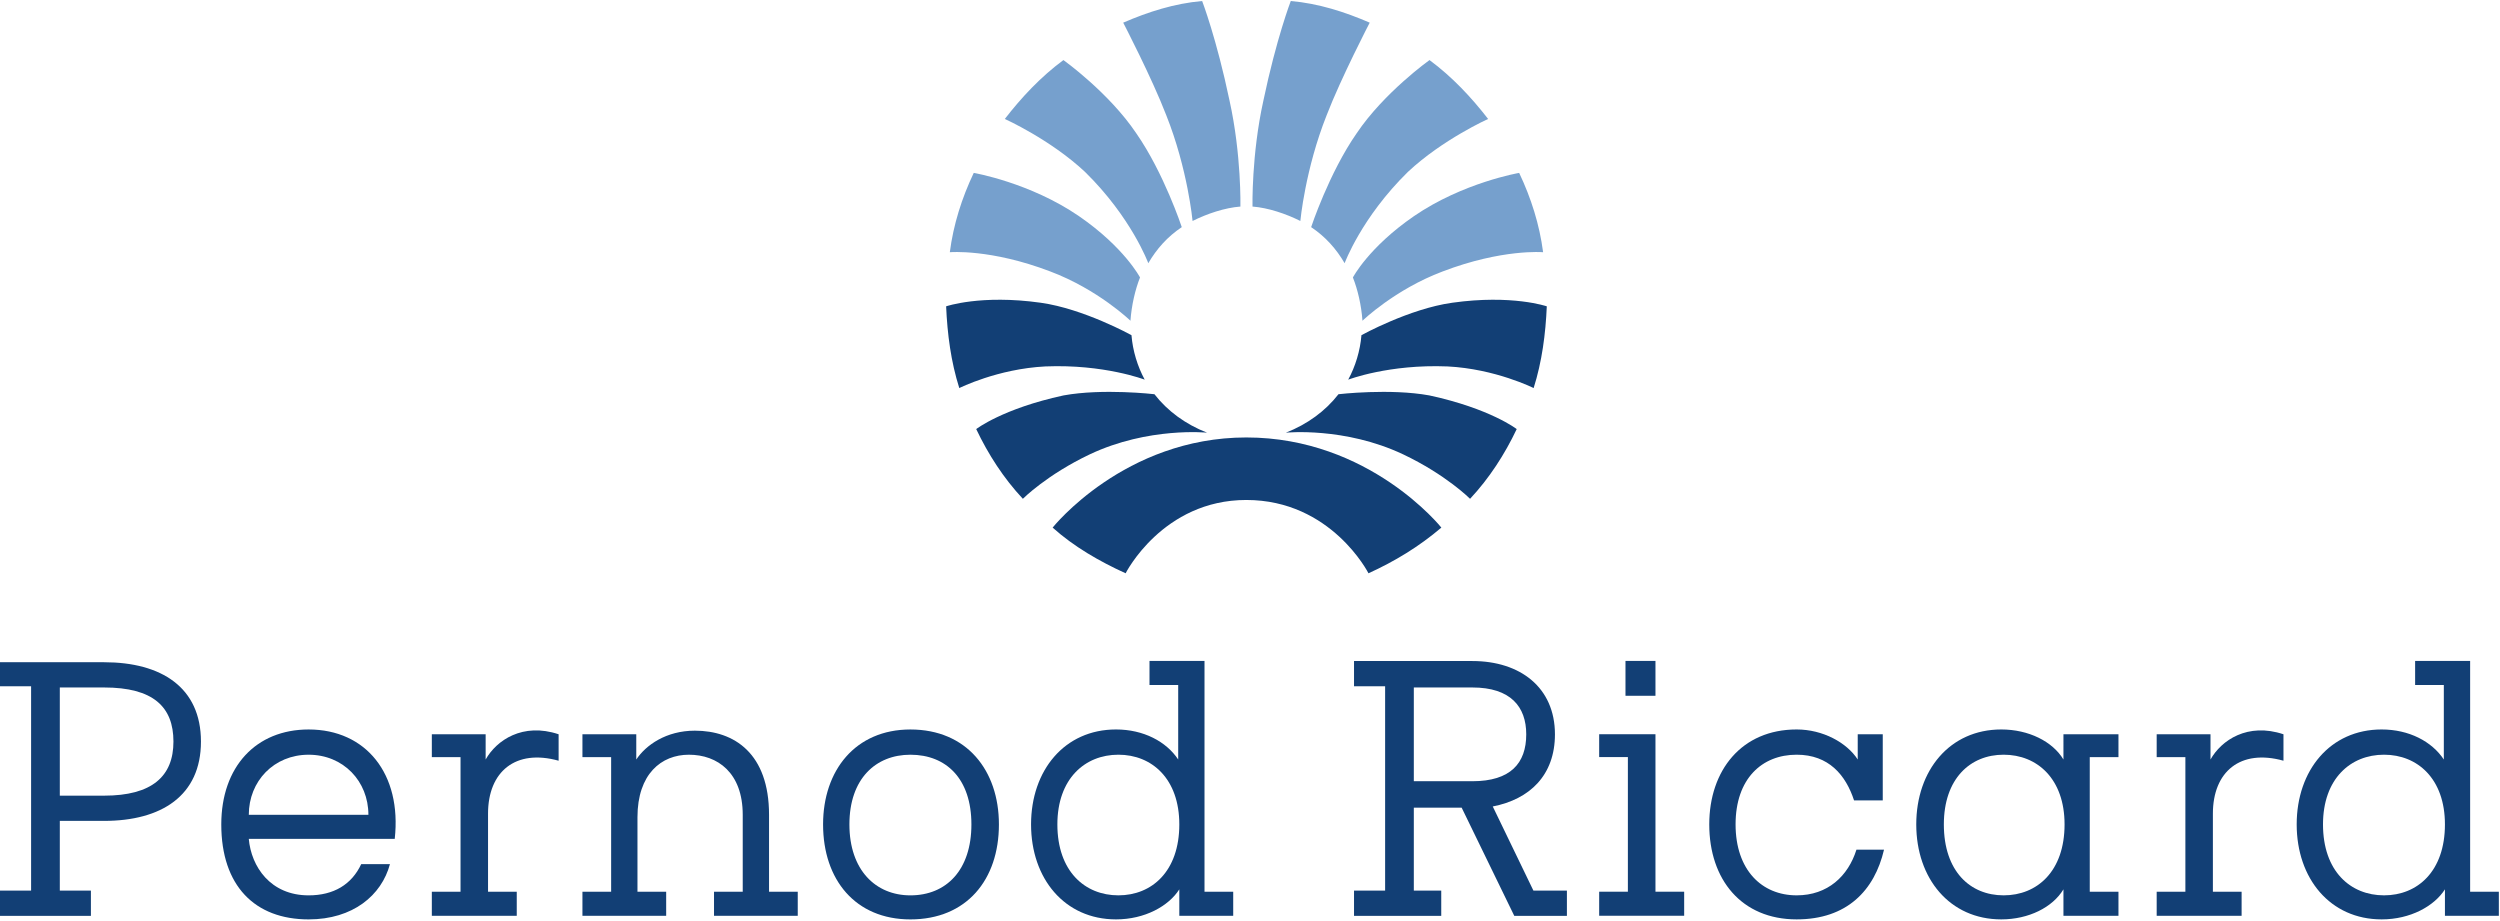
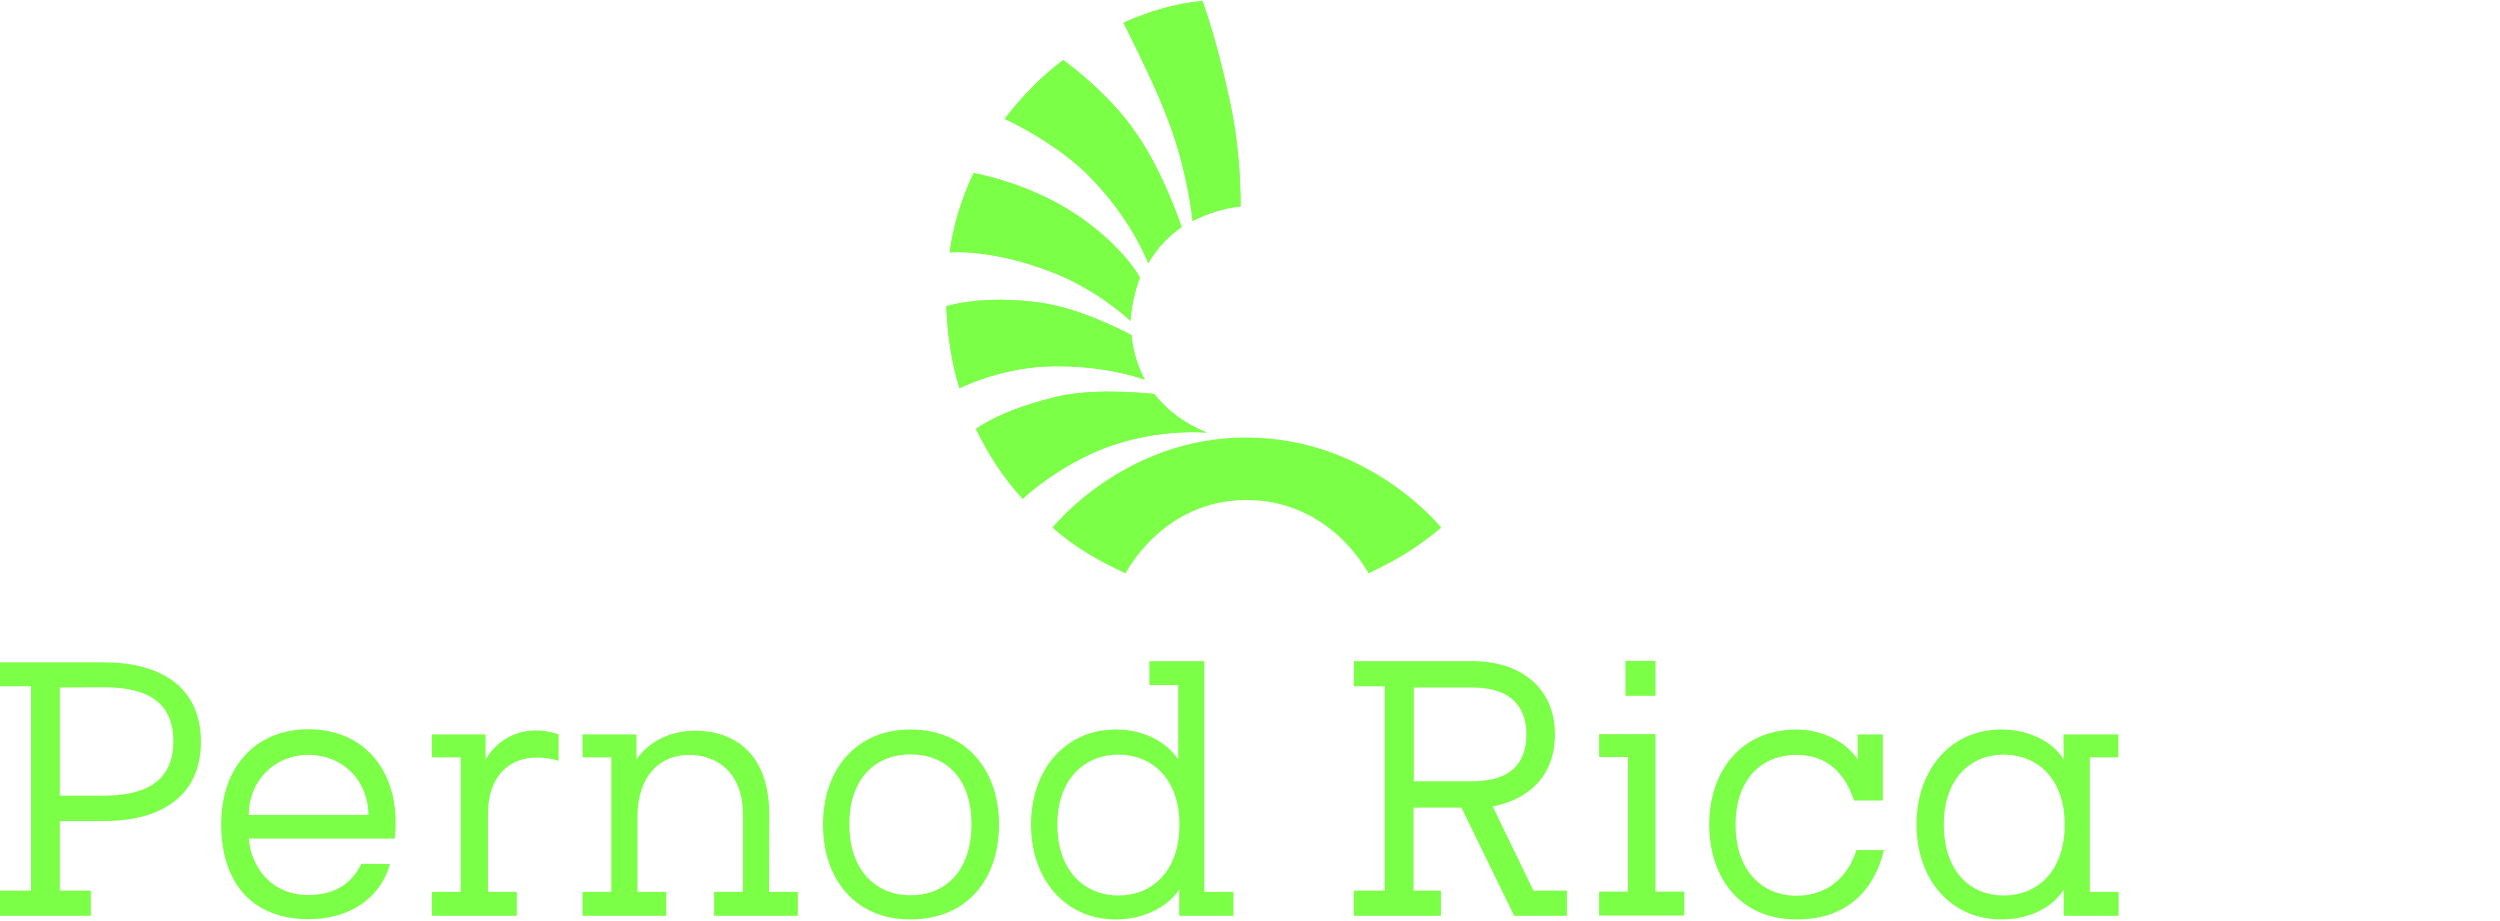
- <svg xmlns="http://www.w3.org/2000/svg" xmlns:xlink="http://www.w3.org/1999/xlink" width="1024" height="377" version="1.1" viewBox="0 0 1024 377">
-   <use transform="translate(518.4 1e-4)" xlink:href="#a" />
-   <use transform="translate(706.5,2e-4)" xlink:href="#b" />
-   <use transform="matrix(-1 0 0 1 1021.1 9e-4)" xlink:href="#c" />
-   <g id="c" stroke-width="2">
-     <g fill="#76a0cd">
-       <path d="m430.2 111.19c19.601 7.381 32.834 20.188 32.834 20.188 0.457-6.404 1.96-12.807 3.919-17.728 0 0-6.401-12.308-24.996-25.109-20.085-13.784-43.109-17.721-43.109-17.721-4.905 10.333-8.334 21.166-9.804 32.49 0 0 16.662-1.476 41.156 7.88z" />
-       <path d="m444.4 70.39c19.079 18.705 25.937 37.417 25.937 37.417 3.462-5.911 7.838-10.832 13.716-14.775 0 0-7.315-22.15-18.615-38.401-11.234-16.737-29.863-30.03-29.863-30.03-9.307 6.889-17.145 15.261-24.004 24.125 0 0 18.615 8.365 32.828 21.664z" />
-       <path d="m477.7 47.19c8.818 22.15 10.777 43.322 10.777 43.322 5.878-2.953 13.194-5.413 19.595-5.905 0 0 0.457-21.172-4.441-43.328-5.356-25.601-11.234-40.862-11.234-40.862-11.3 0.984-22.077 4.429-32.332 8.864 0 0 11.757 22.642 17.635 37.909z" />
+ <svg xmlns="http://www.w3.org/2000/svg" version="1.1" id="Layer_1" x="0px" y="0px" viewBox="0 0 1024 377" style="enable-background:new 0 0 1024 377;" xml:space="preserve">
+   <style type="text/css">
+ 	.st0{fill:#7BFF47;}
+ </style>
+   <g transform="translate(518.4 1e-4)">
+     <path id="a" class="st0" d="M951.5,337.7c0,19.2,11.3,29.1,25,29.1c13.7,0,25-9.8,25-29.1c0-18.7-11.2-28.6-25-28.6   C962.8,309.1,951.5,319,951.5,337.7z M1011.8,365.3h11.8v9.8h-22.1v-10.8c-4.4,6.9-14.2,12.3-25.9,12.3   c-21.1,0-34.8-16.7-34.8-38.9c0-22.1,13.7-38.9,34.8-38.9c11.2,0,20.6,4.9,25.5,12.3v-30.5l-11.8,0v-9.8h22.5V365.3z" />
+   </g>
+   <g transform="translate(706.5,2e-4)">
+     <path id="b" class="st0" d="M906.4,365.3h11.8v9.8l-34.8,0v-9.8h11.8v-55.1h-11.8v-9.4h22v10.3c4.4-7.9,15.2-15.3,29.9-10.3v10.8   c-17.6-4.9-28.9,4.4-28.9,21.7V365.3z" />
+   </g>
+   <g transform="matrix(-1 0 0 1 1021.1 9e-4)">
+     <g id="c">
+       <g>
+         <path class="st0" d="M590.9,111.2c-19.6,7.4-32.8,20.2-32.8,20.2c-0.5-6.4-2-12.8-3.9-17.7c0,0,6.4-12.3,25-25.1     c20.1-13.8,43.1-17.7,43.1-17.7c4.9,10.3,8.3,21.2,9.8,32.5C632.1,103.3,615.4,101.8,590.9,111.2L590.9,111.2z" />
+         <path class="st0" d="M576.7,70.4c-19.1,18.7-25.9,37.4-25.9,37.4c-3.5-5.9-7.8-10.8-13.7-14.8c0,0,7.3-22.2,18.6-38.4     c11.2-16.7,29.9-30,29.9-30c9.3,6.9,17.1,15.3,24,24.1C609.5,48.7,590.9,57.1,576.7,70.4L576.7,70.4z" />
+         <path class="st0" d="M543.4,47.2c-8.8,22.1-10.8,43.3-10.8,43.3c-5.9-3-13.2-5.4-19.6-5.9c0,0-0.5-21.2,4.4-43.3     c5.4-25.6,11.2-40.9,11.2-40.9c11.3,1,22.1,4.4,32.3,8.9C561,9.3,549.3,31.9,543.4,47.2L543.4,47.2z" />
+       </g>
+       <path class="st0" d="M574.7,186.1c-24-11.3-48-8.9-48-8.9c8.8-3.4,16.2-8.9,21.6-15.8c0,0,21.1-2.5,37.2,0.5    c25,5.4,35.8,13.8,35.8,13.8c-4.9,10.3-11.3,20.2-19.1,28.6C602.1,204.3,592.3,194.5,574.7,186.1L574.7,186.1z" />
+       <path class="st0" d="M592.9,150.1c-24-1-40.7,5.4-40.7,5.4c2.9-5.4,4.9-11.8,5.4-18.2c0,0,19.6-10.8,37.2-13.3    c24.5-3.4,38.7,1.5,38.7,1.5c-0.5,11.3-2,22.6-5.4,33.5C628.2,159,612.5,151.1,592.9,150.1L592.9,150.1z" />
    </g>
-     <path d="m446.4 186.09c23.978-11.324 48.014-8.864 48.014-8.864-8.818-3.445-16.198-8.857-21.554-15.753 0 0-21.097-2.46-37.243 0.492-24.983 5.413-35.761 13.784-35.761 13.784 4.899 10.34 11.267 20.188 19.105 28.56 0 0 9.797-9.848 27.439-18.22z" fill="#123f75" />
-     <path d="m428.2 150.09c24.017-0.984 40.672 5.419 40.672 5.419-2.939-5.419-4.899-11.816-5.421-18.22 0 0-19.569-10.832-37.211-13.292-24.493-3.445-38.706 1.476-38.706 1.476 0.49 11.324 1.96 22.648 5.389 33.48 0 0 15.682-7.88 35.277-8.864z" fill="#123f75" />
  </g>
-   <g fill="#123f75" stroke-width="2">
-     <path d="m510.5 204.79c34.814 0 50.032 30.029 50.032 30.029 10.777-4.921 20.575-10.832 29.849-18.712 0 0-29.392-36.925-79.882-36.925-49.967 0-79.339 36.925-79.339 36.925 8.818 7.88 19.112 13.791 29.895 18.712 0 0 15.153-30.03 49.444-30.029z" />
-     <path d="m24.5 281.59v44.313h18.125c19.601 1e-4 28.419-7.88 28.419-22.156-1e-4 -14.277-8.328-22.156-28.419-22.156zm0 83.206h12.737v10.34h-37.237v-10.34h12.737l-1e-4 -83.698h-12.737v-9.848l42.625 1e-4c23.52 0 39.686 10.34 39.686 32.496 1e-4 22.156-16.166 32.49-39.686 32.49h-18.125z" />
-     <path d="m150.9 333.75c0-13.784-10.287-24.617-24.493-24.617-14.206-1e-4 -24.5 10.832-24.5 24.617zm8.824 20.188c-3.429 12.8-15.193 22.648-33.318 22.648-22.051 0-35.767-13.785-35.767-38.9 0-23.626 14.206-38.893 35.767-38.893 23.514 0 38.216 18.22 35.277 44.805l-59.777-1e-4c0.98 11.324 8.824 23.14 24.5 23.141 10.287 0 17.635-4.435 21.554-12.8z" />
-     <path id="b" d="m199.9 365.26h11.763v9.848l-34.787-1e-4v-9.848h11.757v-55.145h-11.757v-9.356h22.044v10.34c4.409-7.873 15.193-15.261 29.889-10.34v10.832c-17.635-4.921-28.909 4.435-28.909 21.664z" fill="#123f75" stroke-width="2" />
-     <path d="m315 365.26h11.757l1e-4 9.848h-34.298v-9.848h11.763l-1e-4 -31.512c0-17.229-10.294-24.617-22.051-24.617-11.267 0-21.064 7.88-21.064 25.601v30.528h11.757v9.848h-34.298v-9.848h11.757v-55.145h-11.757v-9.356l22.051 1e-4v10.34c3.919-5.905 12.247-11.816 24.004-11.816 16.172 0 30.379 9.356 30.379 34.465z" />
-     <path d="m372.9 366.74c14.696 0 24.99-10.34 24.99-29.052 0-18.705-10.294-28.553-24.99-28.553-14.206 0-24.983 9.848-24.983 28.553 1e-4 18.712 10.777 29.052 24.984 29.052zm-1e-4 -67.945c23.03 0 36.257 16.744 36.257 38.893 0 22.648-13.227 38.9-36.257 38.9-22.534 0-35.767-16.251-35.767-38.9 0-22.15 13.233-38.893 35.767-38.893z" />
-     <path id="a" d="m433.1 337.68c0 19.204 11.274 29.052 24.996 29.052 13.716 0 24.951-9.848 24.951-29.052 0-18.705-11.234-28.553-24.951-28.553-13.723 0-24.996 9.848-24.996 28.553zm60.267 27.576h11.757v9.848h-22.077v-10.832c-4.376 6.889-14.174 12.308-25.93 12.308-21.077 0-34.794-16.743-34.794-38.9 0-22.15 13.716-38.893 34.794-38.893 11.234 1e-4 20.575 4.927 25.473 12.308v-30.521l-11.757-1e-4v-9.848h22.534z" fill="#123f75" stroke-width="2" />
-     <path d="m579.1 281.59v38.401h23.971c15.676 0 22.077-7.388 22.077-19.204 0-11.318-6.401-19.197-22.077-19.197zm-24.494-10.832h48.465c19.595 0 33.834 10.832 33.834 30.029 0 16.744-10.32 26.592-25.473 29.544l16.656 34.465h13.716v10.34h-21.554l-21.554-44.313h-19.595v33.973h11.234v10.34l-35.728-1e-4v-10.34h12.737l-1e-4 -83.698h-12.737z" />
-     <path d="m665.8 284.99h12.279v-14.277h-12.279zm12.279 80.253h11.757v9.848h-34.814v-9.848h11.757v-55.145h-11.757v-9.356h23.057z" />
-     <path d="m771.7 348.02c-3.919 16.744-15.219 28.56-35.793 28.56-22.534 0-35.793-16.251-35.793-38.9-1e-4 -22.15 13.259-38.893 35.793-38.893 10.777 0 20.575 5.419 25.016 12.308v-10.34h10.255v27.084h-11.757c-3.396-10.34-10.32-18.712-23.514-18.712-14.239 0-25.016 9.848-25.016 28.553 0 18.712 10.777 29.052 25.016 29.052 12.737 0 21.097-7.88 24.494-18.712z" />
-     <path d="m796.2 337.68c0 19.204 10.777 29.052 24.493 29.052s24.951-9.848 24.951-29.052c0-18.705-11.234-28.553-24.951-28.553-13.716 0-24.493 9.848-24.493 28.553zm48.987-36.925 22.534 1e-4v9.356h-11.757v55.145h11.757v9.848h-22.534v-10.832c-4.441 7.381-14.239 12.308-25.473 12.308-21.097 0-34.814-16.743-34.814-38.9 0-22.15 13.716-38.893 34.813-38.893 11.234 0 21.032 4.927 25.473 12.308z" />
+   <g id="c_00000093139673550269362540000011138391125862878343_">
+     <g>
+       <path class="st0" d="M430.2,111.2c19.6,7.4,32.8,20.2,32.8,20.2c0.5-6.4,2-12.8,3.9-17.7c0,0-6.4-12.3-25-25.1    c-20.1-13.8-43.1-17.7-43.1-17.7c-4.9,10.3-8.3,21.2-9.8,32.5C389,103.3,405.7,101.8,430.2,111.2L430.2,111.2z" />
+       <path class="st0" d="M444.4,70.4c19.1,18.7,25.9,37.4,25.9,37.4c3.5-5.9,7.8-10.8,13.7-14.8c0,0-7.3-22.2-18.6-38.4    c-11.2-16.7-29.9-30-29.9-30c-9.3,6.9-17.1,15.3-24,24.1C411.6,48.7,430.2,57.1,444.4,70.4L444.4,70.4z" />
+       <path class="st0" d="M477.7,47.2c8.8,22.1,10.8,43.3,10.8,43.3c5.9-3,13.2-5.4,19.6-5.9c0,0,0.5-21.2-4.4-43.3    c-5.4-25.6-11.2-40.9-11.2-40.9c-11.3,1-22.1,4.4-32.3,8.9C460.1,9.3,471.8,31.9,477.7,47.2L477.7,47.2z" />
+     </g>
+     <path class="st0" d="M446.4,186.1c24-11.3,48-8.9,48-8.9c-8.8-3.4-16.2-8.9-21.6-15.8c0,0-21.1-2.5-37.2,0.5   c-25,5.4-35.8,13.8-35.8,13.8c4.9,10.3,11.3,20.2,19.1,28.6C419,204.3,428.8,194.5,446.4,186.1L446.4,186.1z" />
+     <path class="st0" d="M428.2,150.1c24-1,40.7,5.4,40.7,5.4c-2.9-5.4-4.9-11.8-5.4-18.2c0,0-19.6-10.8-37.2-13.3   c-24.5-3.4-38.7,1.5-38.7,1.5c0.5,11.3,2,22.6,5.4,33.5C392.9,159,408.6,151.1,428.2,150.1L428.2,150.1z" />
+   </g>
+   <g>
+     <path class="st0" d="M510.5,204.8c34.8,0,50,30,50,30c10.8-4.9,20.6-10.8,29.8-18.7c0,0-29.4-36.9-79.9-36.9   c-50,0-79.3,36.9-79.3,36.9c8.8,7.9,19.1,13.8,29.9,18.7C461.1,234.8,476.2,204.8,510.5,204.8L510.5,204.8z" />
+     <path class="st0" d="M24.5,281.6v44.3h18.1c19.6,0,28.4-7.9,28.4-22.2c0-14.3-8.3-22.2-28.4-22.2L24.5,281.6z M24.5,364.8h12.7   v10.3H0v-10.3h12.7l0-83.7H0v-9.8l42.6,0c23.5,0,39.7,10.3,39.7,32.5c0,22.2-16.2,32.5-39.7,32.5H24.5L24.5,364.8z" />
+     <path class="st0" d="M150.9,333.8c0-13.8-10.3-24.6-24.5-24.6c-14.2,0-24.5,10.8-24.5,24.6H150.9z M159.7,353.9   c-3.4,12.8-15.2,22.6-33.3,22.6c-22.1,0-35.8-13.8-35.8-38.9c0-23.6,14.2-38.9,35.8-38.9c23.5,0,38.2,18.2,35.3,44.8l-59.8,0   c1,11.3,8.8,23.1,24.5,23.1c10.3,0,17.6-4.4,21.6-12.8L159.7,353.9z" />
+     <path id="b_00000150783196889888994430000016407312163886160289_" class="st0" d="M199.9,365.3h11.8v9.8l-34.8,0v-9.8h11.8v-55.1   h-11.8v-9.4h22v10.3c4.4-7.9,15.2-15.3,29.9-10.3v10.8c-17.6-4.9-28.9,4.4-28.9,21.7V365.3z" />
+     <path class="st0" d="M315,365.3h11.8l0,9.8h-34.3v-9.8h11.8l0-31.5c0-17.2-10.3-24.6-22.1-24.6c-11.3,0-21.1,7.9-21.1,25.6v30.5   h11.8v9.8h-34.3v-9.8h11.8v-55.1h-11.8v-9.4l22.1,0v10.3c3.9-5.9,12.2-11.8,24-11.8c16.2,0,30.4,9.4,30.4,34.5L315,365.3z" />
+     <path class="st0" d="M372.9,366.7c14.7,0,25-10.3,25-29.1c0-18.7-10.3-28.6-25-28.6c-14.2,0-25,9.8-25,28.6   C347.9,356.4,358.7,366.7,372.9,366.7L372.9,366.7z M372.9,298.8c23,0,36.3,16.7,36.3,38.9c0,22.6-13.2,38.9-36.3,38.9   c-22.5,0-35.8-16.3-35.8-38.9C337.1,315.5,350.4,298.8,372.9,298.8z" />
+     <path id="a_00000085252570317996428430000000543472841299403395_" class="st0" d="M433.1,337.7c0,19.2,11.3,29.1,25,29.1   c13.7,0,25-9.8,25-29.1c0-18.7-11.2-28.6-25-28.6C444.4,309.1,433.1,319,433.1,337.7z M493.4,365.3h11.8v9.8H483v-10.8   c-4.4,6.9-14.2,12.3-25.9,12.3c-21.1,0-34.8-16.7-34.8-38.9c0-22.1,13.7-38.9,34.8-38.9c11.2,0,20.6,4.9,25.5,12.3v-30.5l-11.8,0   v-9.8h22.5V365.3z" />
+     <path class="st0" d="M579.1,281.6V320h24c15.7,0,22.1-7.4,22.1-19.2c0-11.3-6.4-19.2-22.1-19.2H579.1z M554.6,270.8h48.5   c19.6,0,33.8,10.8,33.8,30c0,16.7-10.3,26.6-25.5,29.5l16.7,34.5h13.7v10.3h-21.6l-21.6-44.3h-19.6v34h11.2v10.3l-35.7,0v-10.3   h12.7l0-83.7h-12.7L554.6,270.8z" />
+     <path class="st0" d="M665.8,285h12.3v-14.3h-12.3V285z M678.1,365.2h11.8v9.8H655v-9.8h11.8v-55.1H655v-9.4h23.1V365.2z" />
+     <path class="st0" d="M771.7,348c-3.9,16.7-15.2,28.6-35.8,28.6c-22.5,0-35.8-16.3-35.8-38.9c0-22.1,13.3-38.9,35.8-38.9   c10.8,0,20.6,5.4,25,12.3v-10.3h10.3v27.1h-11.8c-3.4-10.3-10.3-18.7-23.5-18.7c-14.2,0-25,9.8-25,28.6c0,18.7,10.8,29.1,25,29.1   c12.7,0,21.1-7.9,24.5-18.7H771.7z" />
+     <path class="st0" d="M796.2,337.7c0,19.2,10.8,29.1,24.5,29.1s25-9.8,25-29.1c0-18.7-11.2-28.6-25-28.6   C807,309.1,796.2,319,796.2,337.7z M845.2,300.8l22.5,0v9.4H856v55.1h11.8v9.8h-22.5v-10.8c-4.4,7.4-14.2,12.3-25.5,12.3   c-21.1,0-34.8-16.7-34.8-38.9c0-22.1,13.7-38.9,34.8-38.9c11.2,0,21,4.9,25.5,12.3L845.2,300.8z" />
  </g>
</svg>
